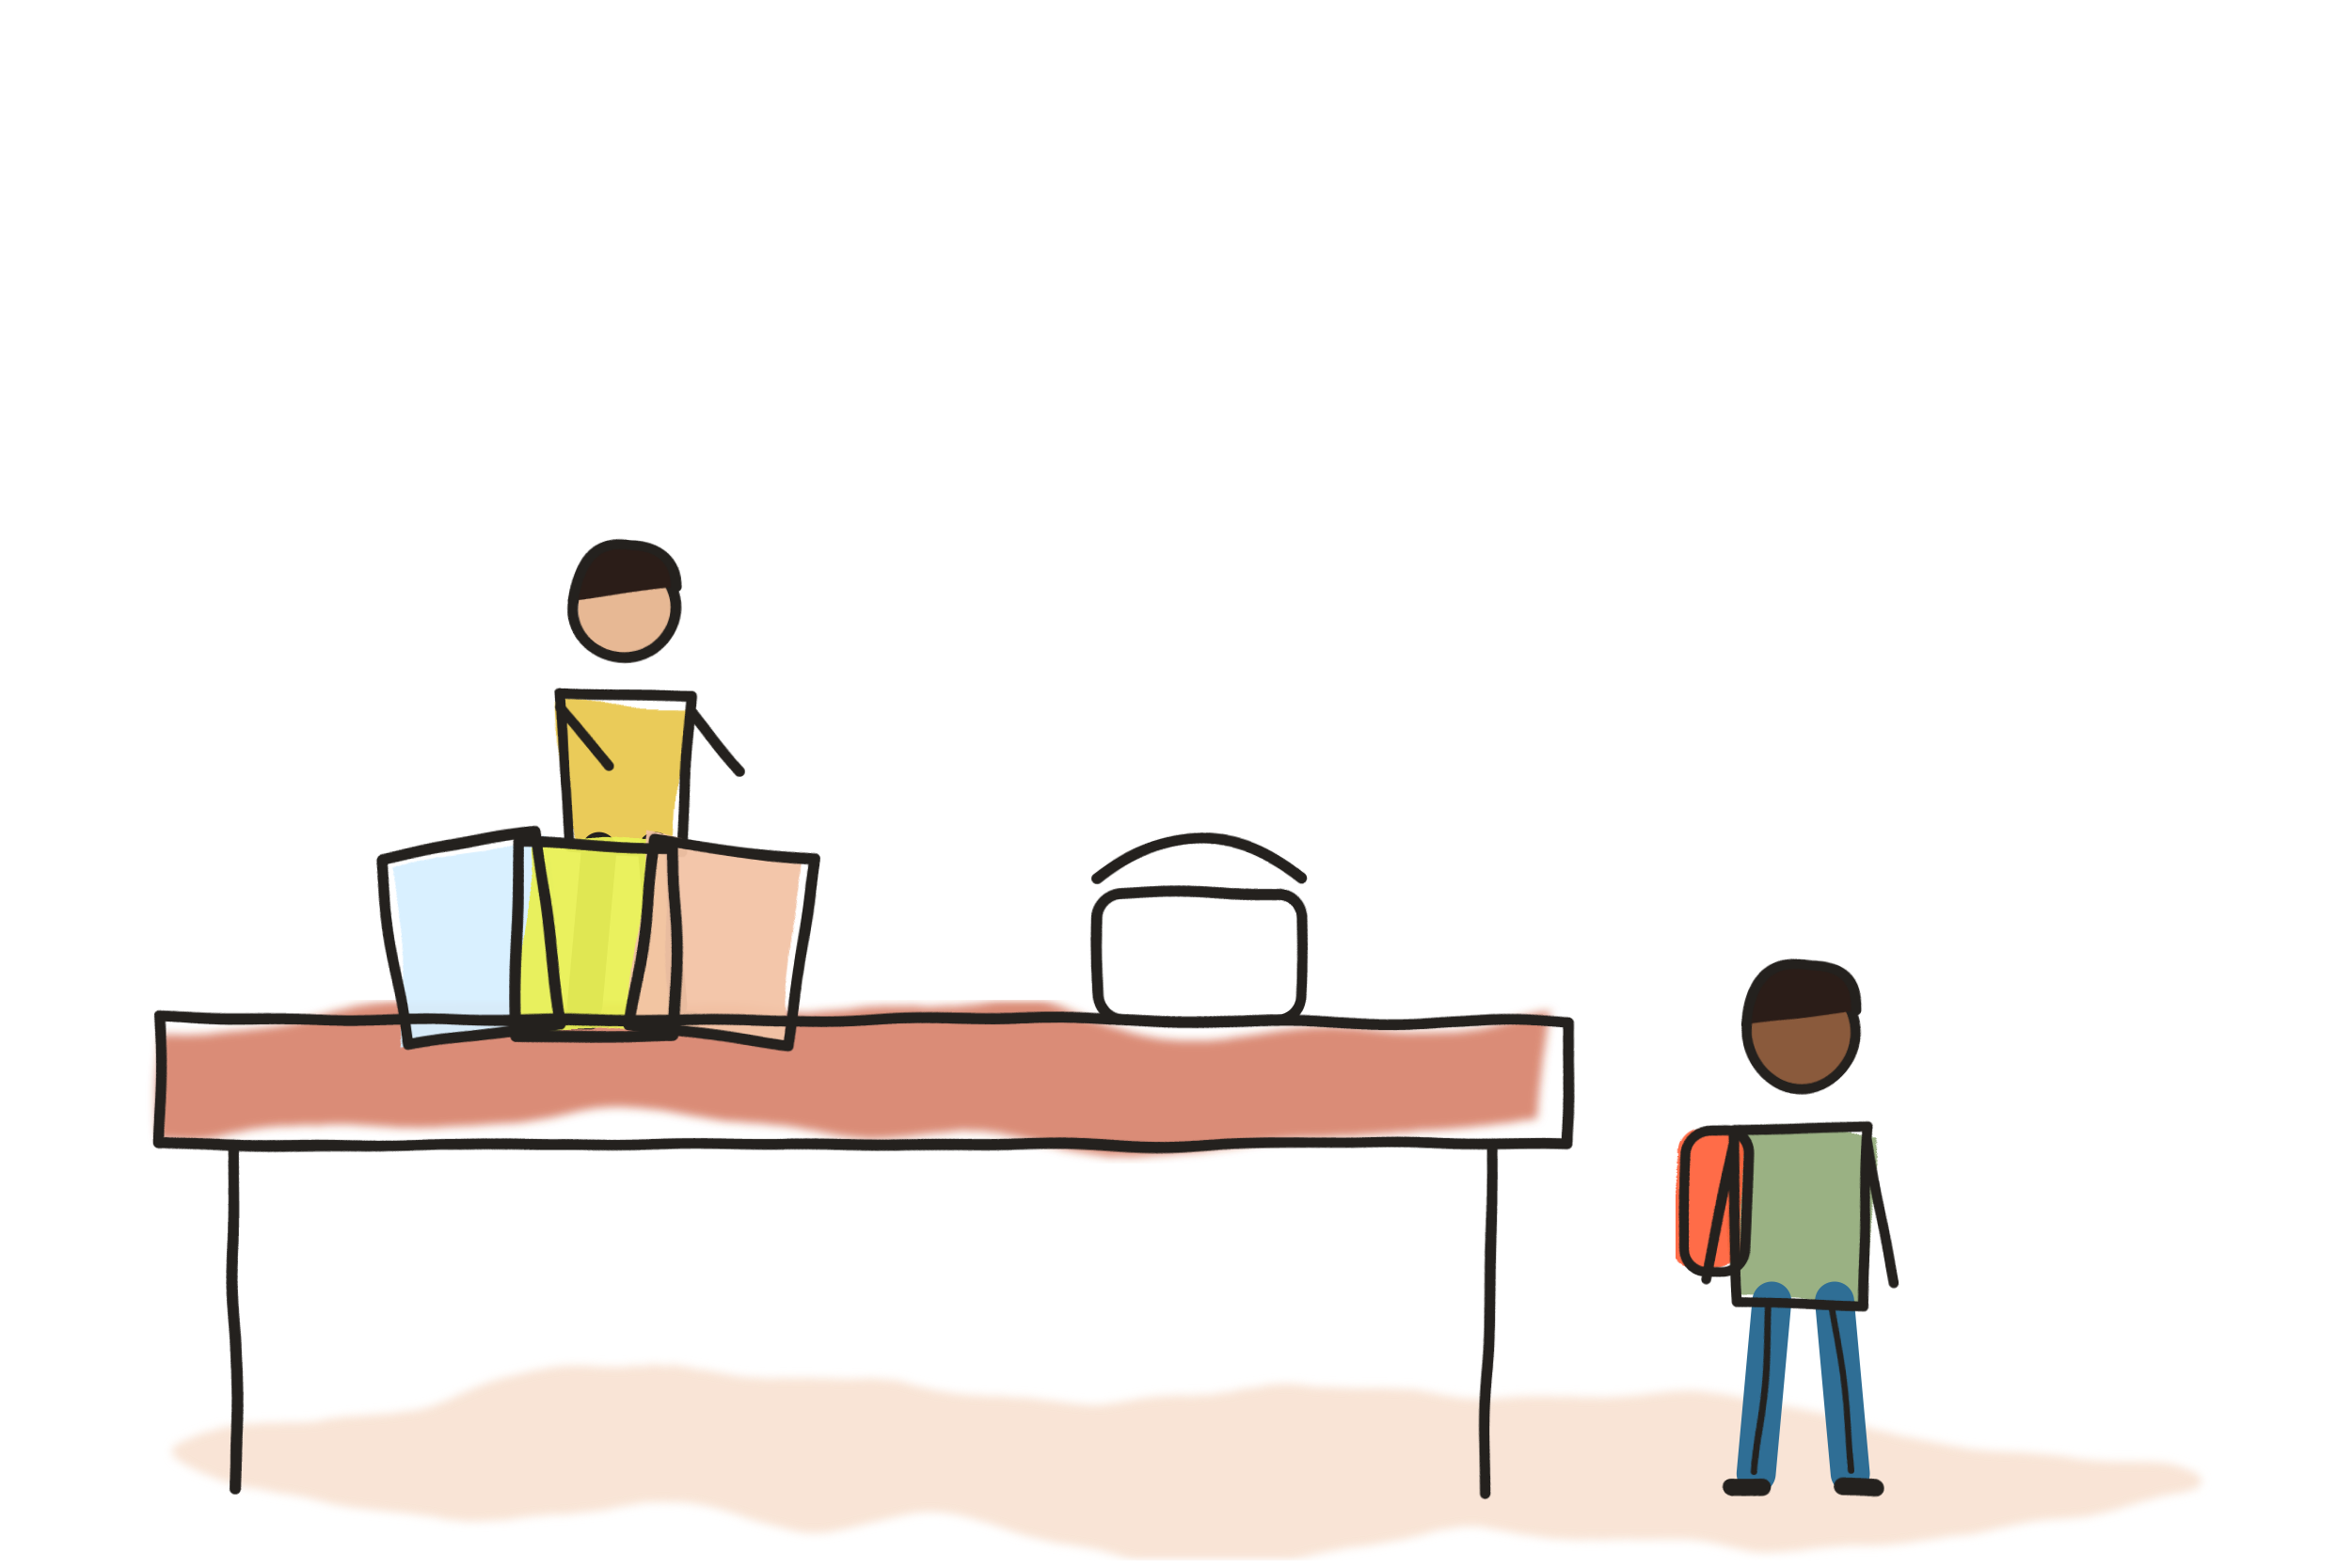
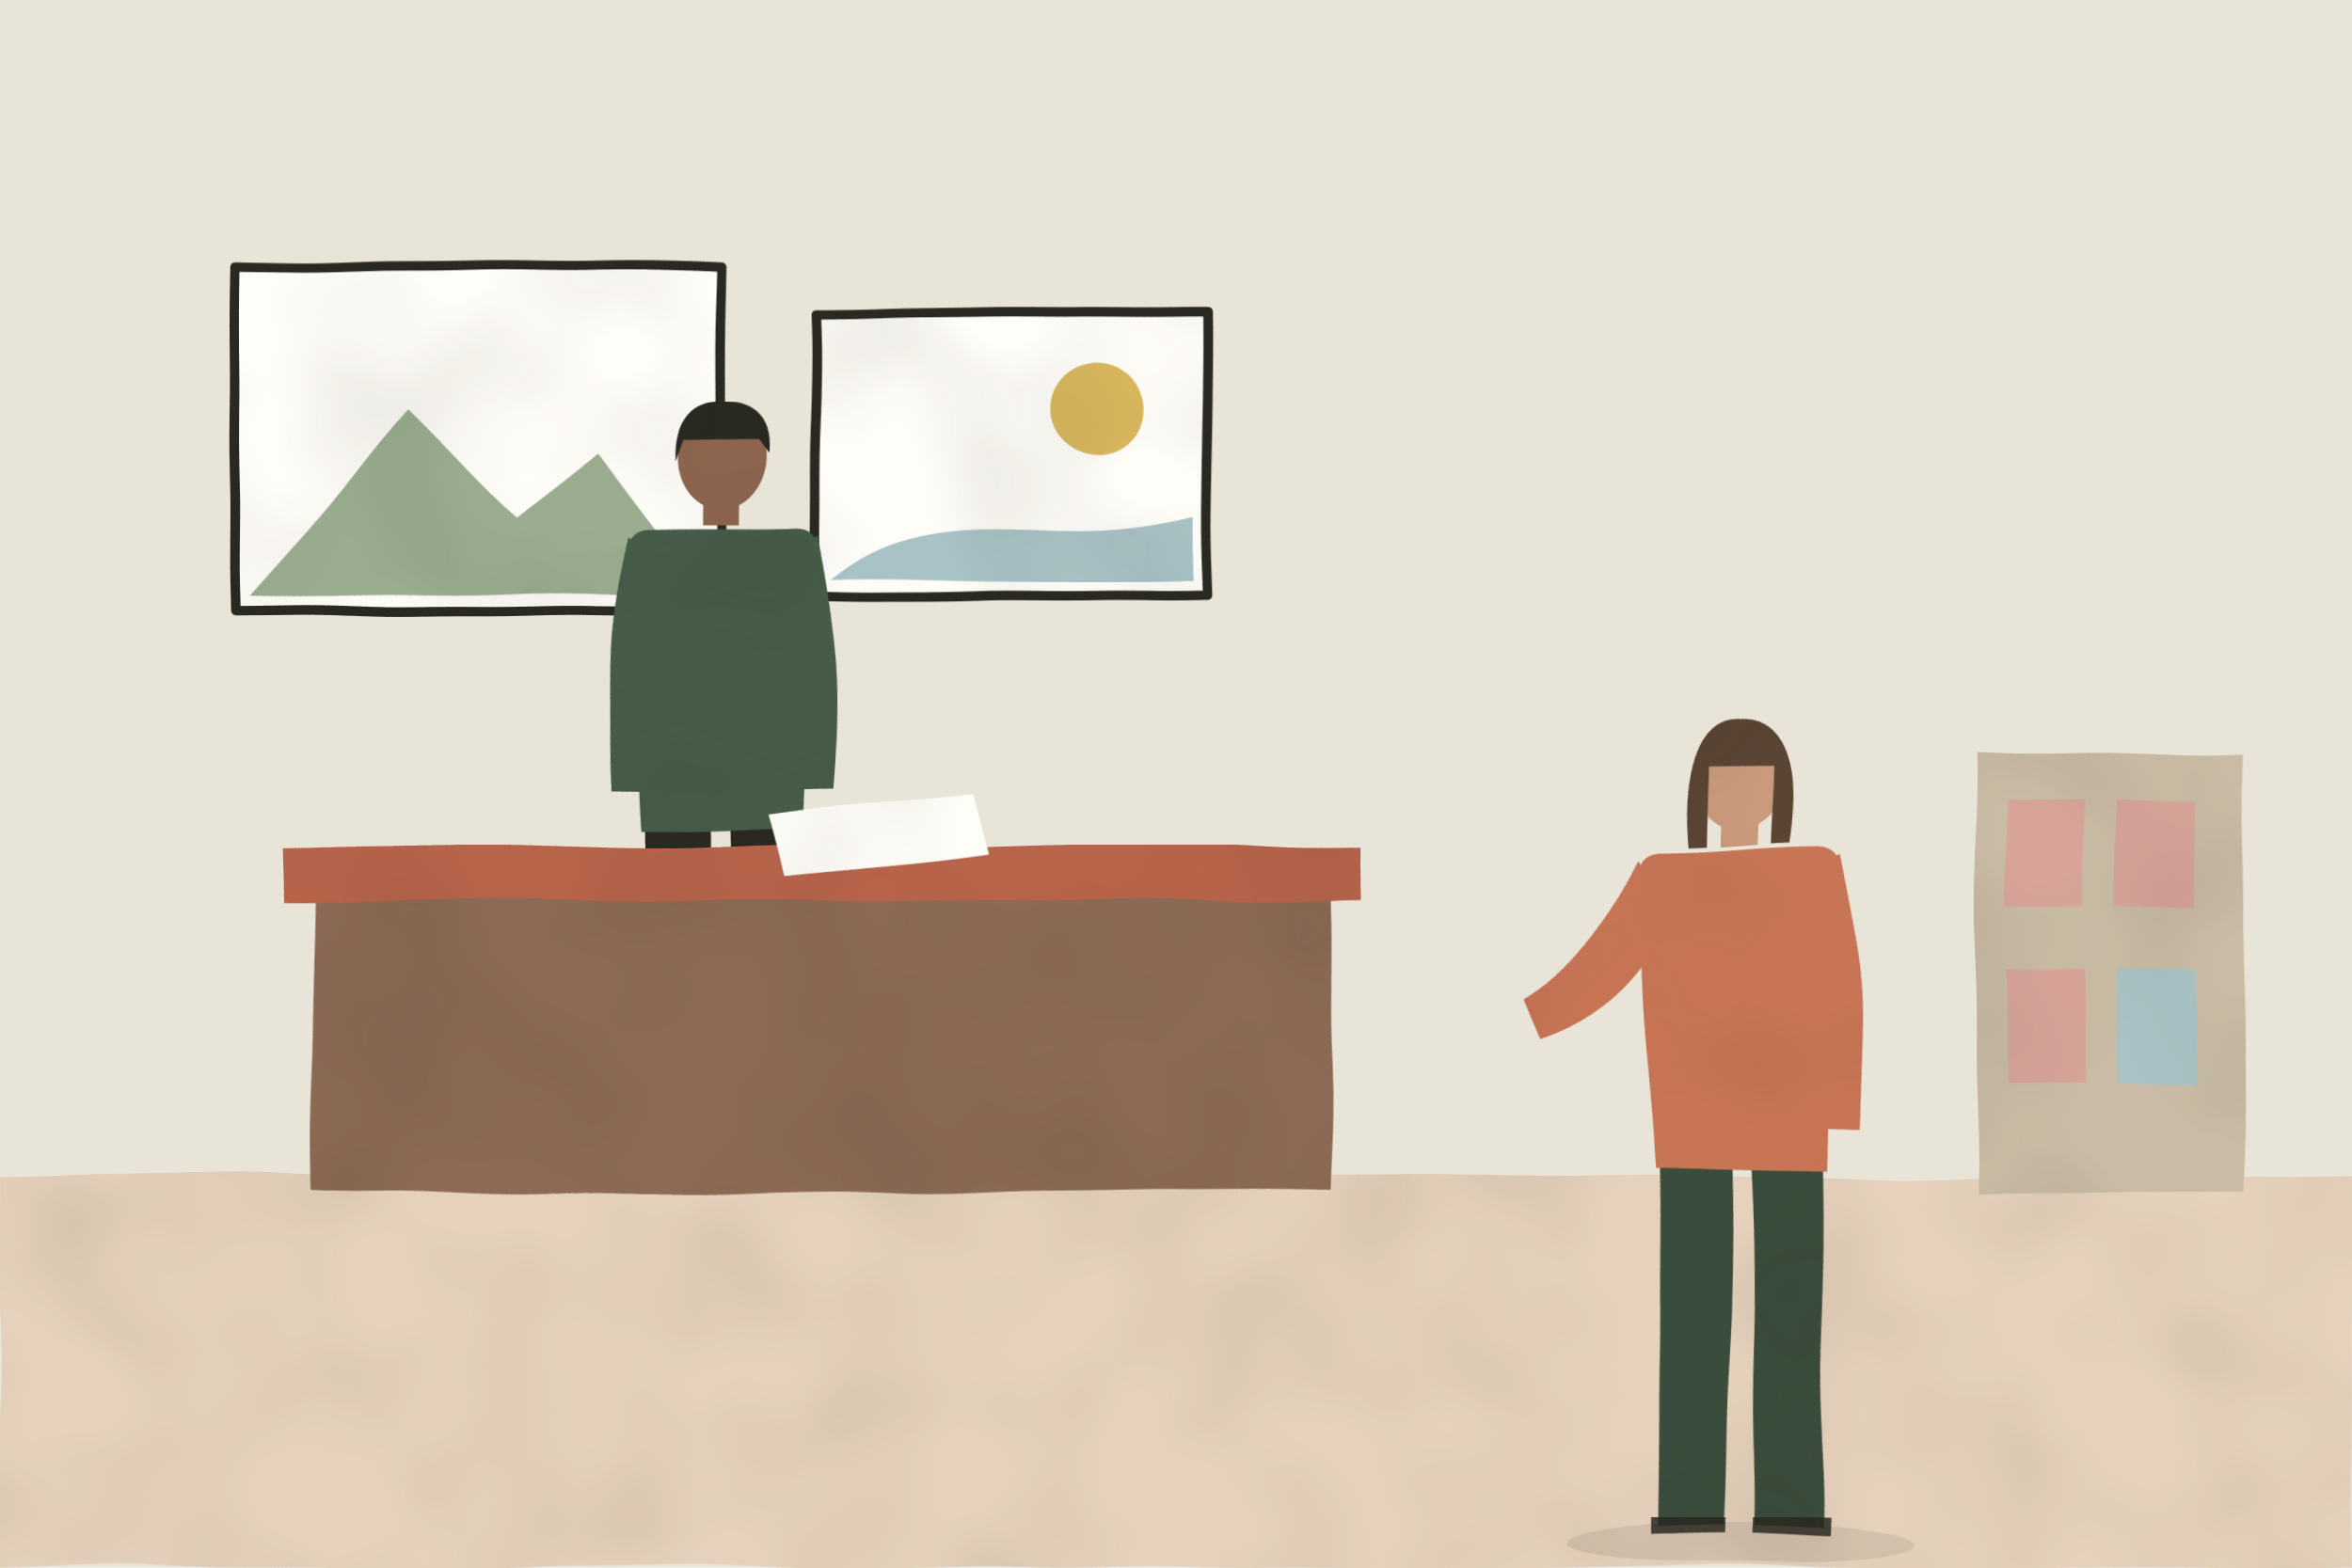
- <svg xmlns="http://www.w3.org/2000/svg" viewBox="0 0 300 200" role="img" aria-label="Illustration: travel planning then">
+ <svg xmlns="http://www.w3.org/2000/svg" viewBox="0 0 300 200" role="img" aria-label="Illustration: planning then">
  <defs>
-     <filter id="ink" x="-5%" y="-5%" width="110%" height="110%">
-       <feTurbulence type="fractalNoise" baseFrequency="0.035" numOctaves="2" seed="6" result="n" />
-       <feDisplacementMap in="SourceGraphic" in2="n" scale="2.6" xChannelSelector="R" yChannelSelector="G" />
+     <filter id="pig" x="-3%" y="-3%" width="106%" height="106%" color-interpolation-filters="sRGB">
+       <feTurbulence type="fractalNoise" baseFrequency="0.03" numOctaves="2" seed="17" result="n" />
+       <feDisplacementMap in="SourceGraphic" in2="n" scale="2.2" xChannelSelector="R" yChannelSelector="G" result="d" />
+       <feTurbulence type="fractalNoise" baseFrequency="0.05" numOctaves="2" seed="21" result="m" />
+       <feColorMatrix in="m" type="matrix" values="0 0 0 0 0.18  0 0 0 0 0.15  0 0 0 0 0.1  0.17 0 0 0 -0.065" result="mc" />
+       <feComposite in="mc" in2="d" operator="in" result="mi" />
+       <feMerge>
+         <feMergeNode in="d" />
+         <feMergeNode in="mi" />
+       </feMerge>
    </filter>
-     <filter id="wash" x="-15%" y="-15%" width="130%" height="130%">
-       <feTurbulence type="fractalNoise" baseFrequency="0.018" numOctaves="3" seed="10" result="n" />
-       <feDisplacementMap in="SourceGraphic" in2="n" scale="16" xChannelSelector="R" yChannelSelector="G" result="d" />
-       <feGaussianBlur in="d" stdDeviation="0.6" />
-     </filter>
-     <filter id="wash2" x="-15%" y="-15%" width="130%" height="130%">
-       <feTurbulence type="fractalNoise" baseFrequency="0.03" numOctaves="2" seed="15" result="n" />
-       <feDisplacementMap in="SourceGraphic" in2="n" scale="9" xChannelSelector="R" yChannelSelector="G" />
+     <filter id="hand" x="-3%" y="-3%" width="106%" height="106%">
+       <feTurbulence type="fractalNoise" baseFrequency="0.04" numOctaves="2" seed="19" result="n" />
+       <feDisplacementMap in="SourceGraphic" in2="n" scale="1.1" xChannelSelector="R" yChannelSelector="G" />
    </filter>
  </defs>
-   <g filter="url(#wash)" opacity="0.7" fill="#F6D9C4">
-     <ellipse cx="150" cy="186" rx="130" ry="10" />
+   <rect width="300" height="200" fill="#E8E4D7" />
+   <g filter="url(#pig)" fill="#E6D2BC">
+     <rect x="0" y="150" width="300" height="50" />
  </g>
-   <g filter="url(#wash)" opacity="0.6" fill="#C2411F">
-     <rect x="20" y="130" width="180" height="16" />
+   <g filter="url(#pig)" fill="#FFFDF8">
+     <rect x="30" y="34" width="62" height="44" />
+     <rect x="104" y="40" width="50" height="36" />
  </g>
-   <g filter="url(#wash2)" opacity="0.9" fill="#E8C547">
-     <path d="M71.9,88.6 L88.1,88.6 L87.2,108.4 L72.8,108.4 Z" />
+   <g filter="url(#pig)" fill="#9BAE91">
+     <path d="M32,76 L52,52 L66,66 L76,58 L90,76 Z" />
  </g>
-   <circle cx="80.0" cy="77.8" r="6.3" fill="#E7B894" />
-   <g stroke="#24211E" stroke-width="4.5" stroke-linecap="round">
-     <path d="M76.4,108.4 L74.6,128.2" />
-     <path d="M83.6,108.4 L85.4,128.2" />
+   <g filter="url(#pig)" fill="#D9B75D">
+     <circle cx="140" cy="52" r="6" />
  </g>
-   <g filter="url(#ink)" fill="none" stroke="#24211E" stroke-width="1.3" stroke-linecap="round" stroke-linejoin="round">
-     <circle cx="80.0" cy="77.8" r="6.3" />
-     <path d="M73.7,76.9 q0.9,-8.1 7.2,-7.2 q5.4,0.0 5.4,5.4" fill="#2B1D18" />
-     <path d="M71.9,88.6 L88.1,88.6 L87.2,108.4 L72.8,108.4 Z" />
-     <path d="M76.4,108.4 L74.6,128.2 M83.6,108.4 L85.4,128.2" stroke-width="0.8" />
-     <path d="M88.1,90.4 L94.4,97.6" />
-     <path d="M71.9,90.4 L78.2,97.6" />
-     <path d="M71.9,130.0 l3.6,0 M84.5,130.0 l3.6,0" stroke-width="2.2" />
+   <g filter="url(#pig)" fill="#A8C2C5">
+     <path d="M106,74 C120,64 132,70 152,66 L152,74 Z" />
  </g>
-   <g filter="url(#wash2)" opacity="0.9" fill="#8FA876">
-     <path d="M221.0,144.0 L239.0,144.0 L238.0,166.0 L222.0,166.0 Z" />
+   <g filter="url(#hand)">
+     <g fill="none" stroke="#292821" stroke-width="1.2" vector-effect="non-scaling-stroke" stroke-linecap="round" stroke-linejoin="round">
+       <rect x="30" y="34" width="62" height="44" vector-effect="non-scaling-stroke" />
+       <rect x="104" y="40" width="50" height="36" vector-effect="non-scaling-stroke" />
+     </g>
  </g>
-   <g filter="url(#wash2)" opacity="0.9" fill="#FF5C34">
-     <rect x="215.0" y="144.0" width="8.0" height="18.0" rx="3" />
+   <g filter="url(#pig)" fill="#292821">
+     <path d="M82.2,103.9 L90.8,103.9 L90.2,149 L82.2,149 Z" />
+     <path d="M93.2,103.9 L101.8,103.9 L101.8,149 L93.8,149 Z" />
  </g>
-   <circle cx="230.0" cy="132.0" r="7.0" fill="#8A5A3C" />
-   <g stroke="#2F6E95" stroke-width="5.0" stroke-linecap="round">
-     <path d="M226.0,166.0 L224.0,188.0" />
-     <path d="M234.0,166.0 L236.0,188.0" />
+   <g filter="url(#pig)" fill="#292821" opacity="0.85">
+     <path d="M81.4,150 h9.1 v-2.2 h-9.1 Z" />
+     <path d="M93.6,150 h9.1 v-2.2 h-9.1 Z" />
  </g>
-   <g filter="url(#ink)" fill="none" stroke="#24211E" stroke-width="1.3" stroke-linecap="round" stroke-linejoin="round">
-     <circle cx="230.0" cy="132.0" r="7.0" />
-     <path d="M223.0,131.0 q1.0,-9.0 8.0,-8.0 q6.0,0.0 6.0,6.0" fill="#2B1D18" />
-     <path d="M221.0,144.0 L239.0,144.0 L238.0,166.0 L222.0,166.0 Z" />
-     <path d="M226.0,166.0 L224.0,188.0 M234.0,166.0 L236.0,188.0" stroke-width="0.8" />
-     <path d="M239.0,146.0 L242.0,163.0" />
-     <path d="M221.0,146.0 L218.0,163.0" />
-     <path d="M221.0,190.0 l4.0,0 M235.0,190.0 l4.0,0" stroke-width="2.2" />
-     <rect x="215.0" y="144.0" width="8.0" height="18.0" rx="3" />
+   <g filter="url(#pig)" fill="#465C48">
+     <path d="M79.8,70.5 Q79.8,67.5 82.7,67.5 L101.3,67.5 Q104.3,67.5 104.3,70.5 L102.3,105.9 L81.7,105.9 Z" />
  </g>
-   <g filter="url(#wash2)" opacity="0.95" fill="#D7EFFF">
-     <rect x="50" y="108" width="20" height="24" transform="rotate(-8 60 120)" />
+   <g filter="url(#pig)" fill="#465C48">
+     <path d="M79.8,68.5 q-3.4,15.7 -2,32.3 l4.9,0 q-0.5,-15.7 2.9,-29.4 Z" />
+     <path d="M104.3,68.5 q3.4,15.7 2,32.3 l-4.9,0 q0.5,-15.7 -2.9,-29.4 Z" />
  </g>
-   <g filter="url(#wash2)" opacity="0.95" fill="#E9F056">
-     <rect x="66" y="108" width="20" height="24" transform="rotate(0 76 120)" />
+   <g filter="url(#pig)" fill="#8E6650">
+     <rect x="89.7" y="63.1" width="4.6" height="3.9" />
+     <ellipse cx="92" cy="58.5" rx="5.6" ry="6.5" />
  </g>
-   <g filter="url(#wash2)" opacity="0.95" fill="#F2C3A6">
-     <rect x="82" y="108" width="20" height="24" transform="rotate(8 92 120)" />
+   <g filter="url(#pig)" fill="#292821">
+     <path d="M86.1,58.9 C85.8,52.7 89.4,51.3 92,51.5 C95.3,51.3 98.2,53 97.9,57.9 L96.6,56.2 L87.1,56.2 Z" />
  </g>
-   <g filter="url(#ink)" fill="none" stroke="#24211E" stroke-width="1.4" stroke-linecap="round" stroke-linejoin="round">
-     <rect x="20" y="130" width="180" height="16" />
-     <path d="M30,146 L30,190 M190,146 L190,190" />
-     <rect x="140" y="114" width="26" height="16" rx="3" />
-     <path d="M140,112 q13,-10 26,0" />
-     <rect x="50" y="108" width="20" height="24" transform="rotate(-8 60 120)" />
-     <rect x="66" y="108" width="20" height="24" transform="rotate(0 76 120)" />
-     <rect x="82" y="108" width="20" height="24" transform="rotate(8 92 120)" />
+   <g filter="url(#pig)" fill="#8C6A55">
+     <rect x="40" y="112" width="130" height="40" />
+   </g>
+   <g filter="url(#pig)" fill="#B8644B">
+     <rect x="36" y="108" width="138" height="7" />
+   </g>
+   <g filter="url(#pig)" fill="#FFFDF8">
+     <path d="M98,104 L124,101 L126,109 L100,112 Z" />
+   </g>
+   <g filter="url(#pig)" fill="#292821" opacity="0.1">
+     <ellipse cx="222" cy="197" rx="22" ry="2.6" />
+   </g>
+   <g filter="url(#pig)" fill="#3A4D3C">
+     <path d="M211.6,147.1 L220.8,147.1 L220.1,195 L211.6,195 Z" />
+     <path d="M223.2,147.1 L232.4,147.1 L232.4,195 L223.9,195 Z" />
+   </g>
+   <g filter="url(#pig)" fill="#292821" opacity="0.85">
+     <path d="M210.7,196 h9.6 v-2.3 h-9.6 Z" />
+     <path d="M223.7,196 h9.6 v-2.3 h-9.6 Z" />
+   </g>
+   <g filter="url(#pig)" fill="#C87555">
+     <path d="M209,111.6 Q209,108.5 212.1,108.5 L231.9,108.5 Q235,108.5 235,111.6 L232.9,149.2 L211.1,149.2 Z" />
+   </g>
+   <g filter="url(#pig)" fill="#C87555">
+     <path d="M209,109.5 q-6.2,12.5 -14.6,17.7 l2.1,5.2 q12.5,-4.2 16.6,-15.6 Z" />
+     <path d="M235,109.5 q3.6,16.6 2.1,34.3 l-5.2,0 q0.5,-16.6 -3.1,-31.2 Z" />
+   </g>
+   <g filter="url(#pig)" fill="#C99A7B">
+     <rect x="219.6" y="103.8" width="4.9" height="4.2" />
+     <ellipse cx="222" cy="98.9" rx="6" ry="6.9" />
+   </g>
+   <g filter="url(#pig)" fill="#5A4434">
+     <path d="M215.4,107.9 C214,94.8 217.8,91 222,91.3 C226.2,91 230,94.8 228.6,107.9 L226.2,107.9 L226.3,97.5 L217.7,97.5 L217.8,107.9 Z" />
+   </g>
+   <g filter="url(#pig)" fill="#C9BBA5">
+     <rect x="252" y="96" width="34" height="56" />
+   </g>
+   <g filter="url(#pig)" fill="#D8A49A">
+     <rect x="256" y="102" width="10" height="14" />
+     <rect x="270" y="102" width="10" height="14" />
+     <rect x="256" y="124" width="10" height="14" />
+   </g>
+   <g filter="url(#pig)" fill="#A8C2C5">
+     <rect x="270" y="124" width="10" height="14" />
  </g>
</svg>
